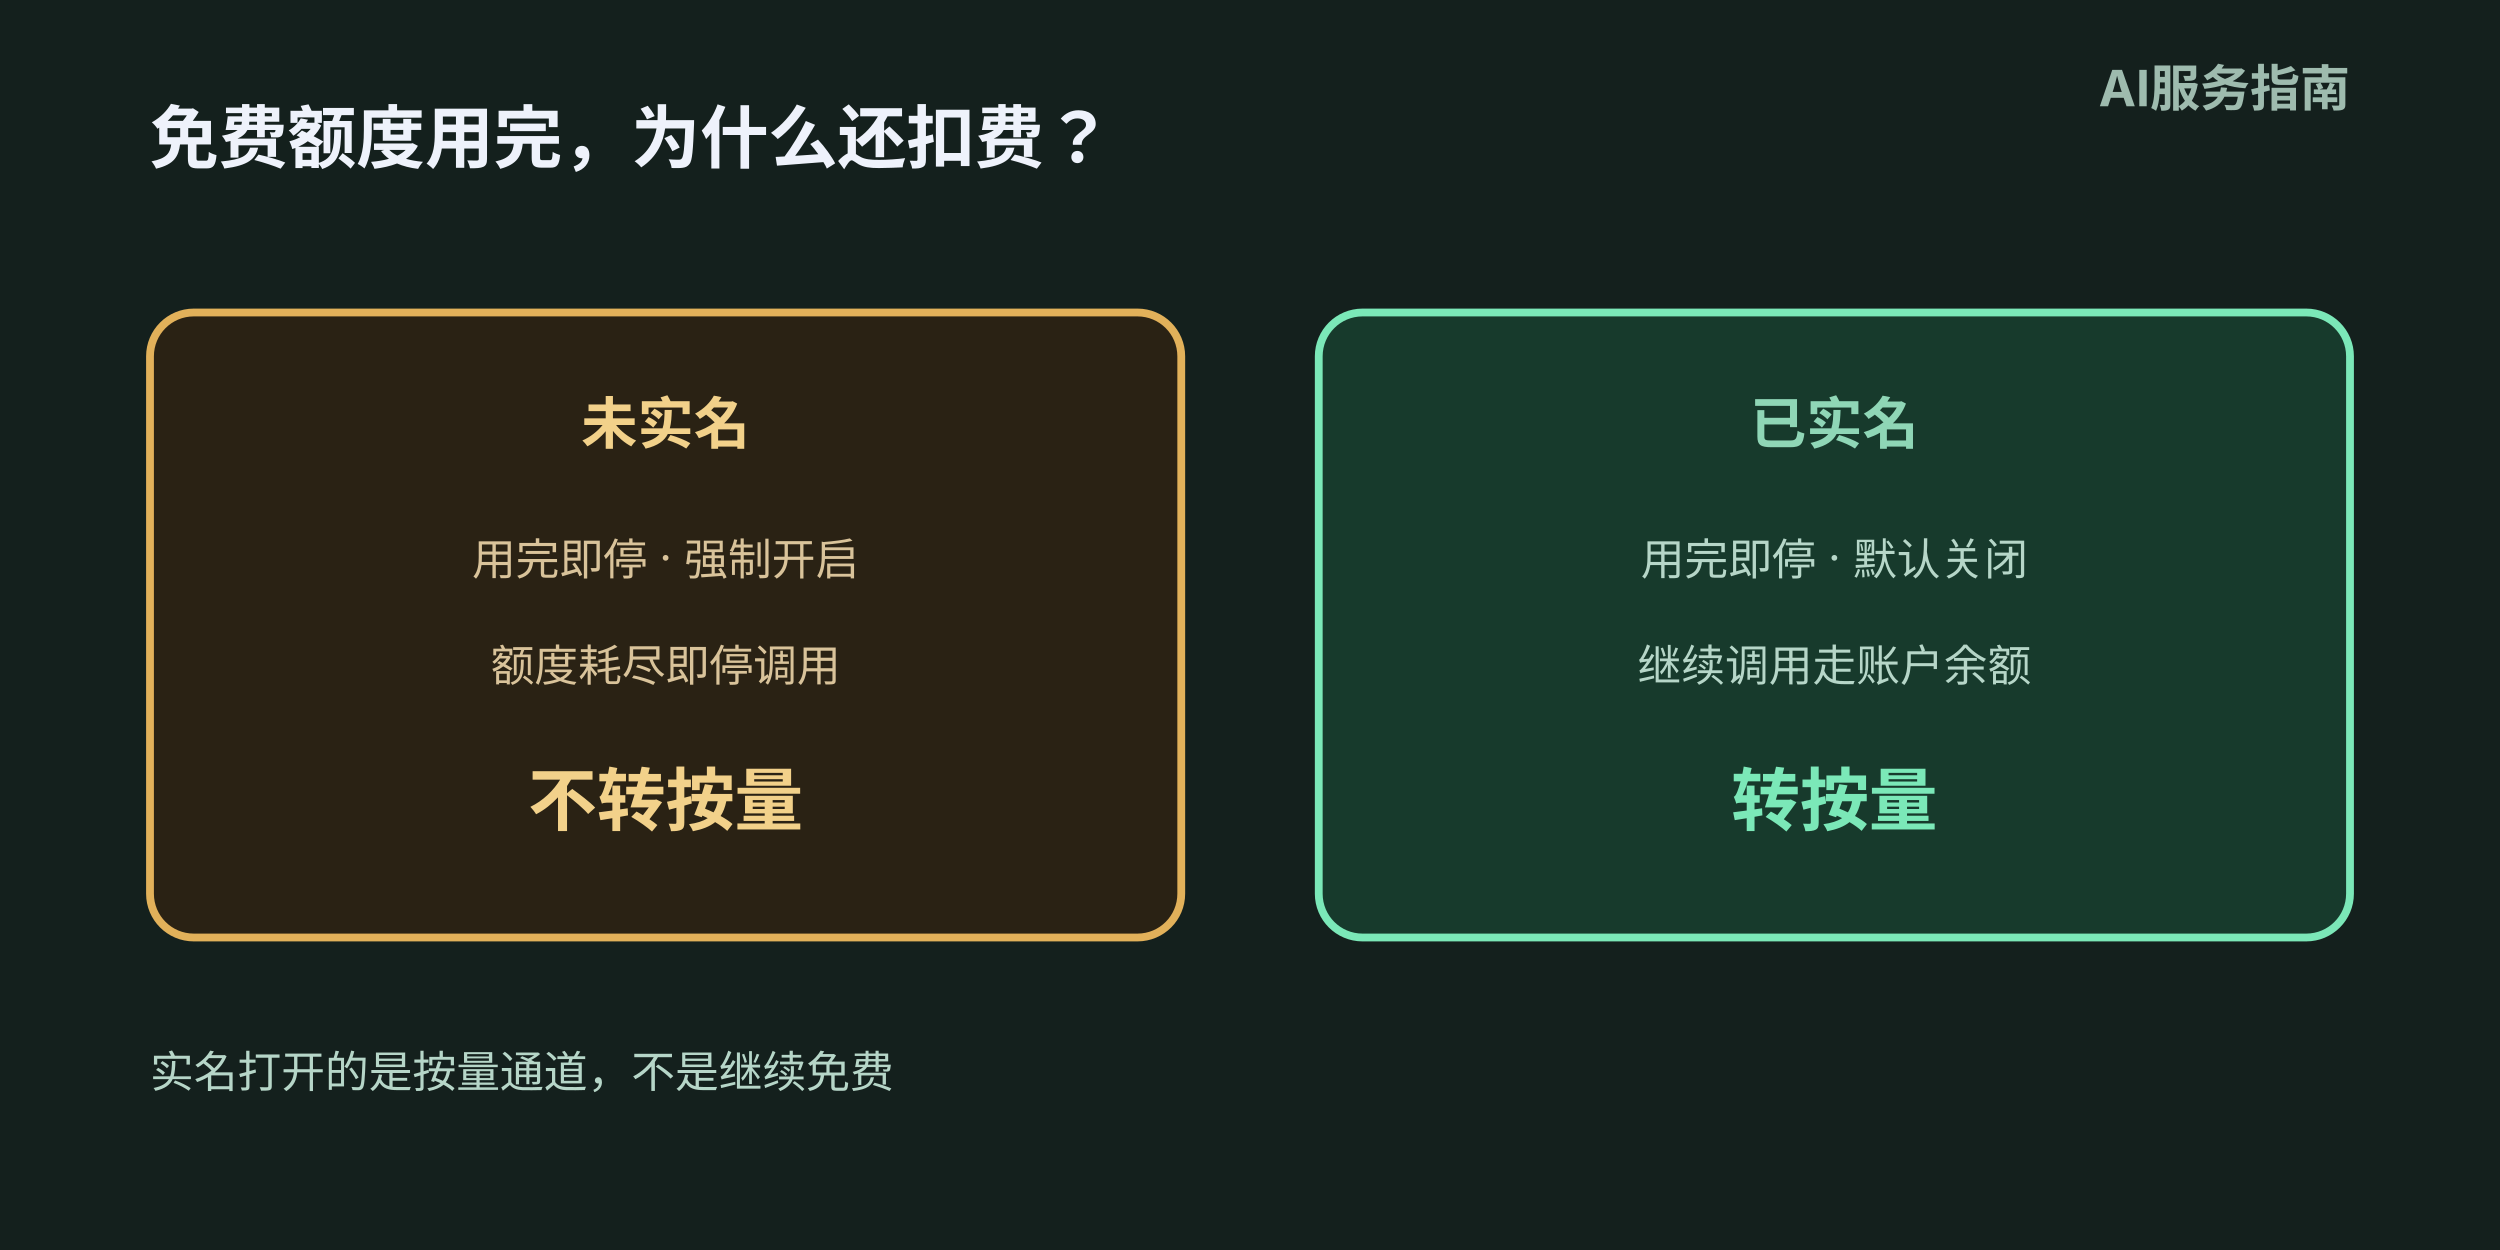
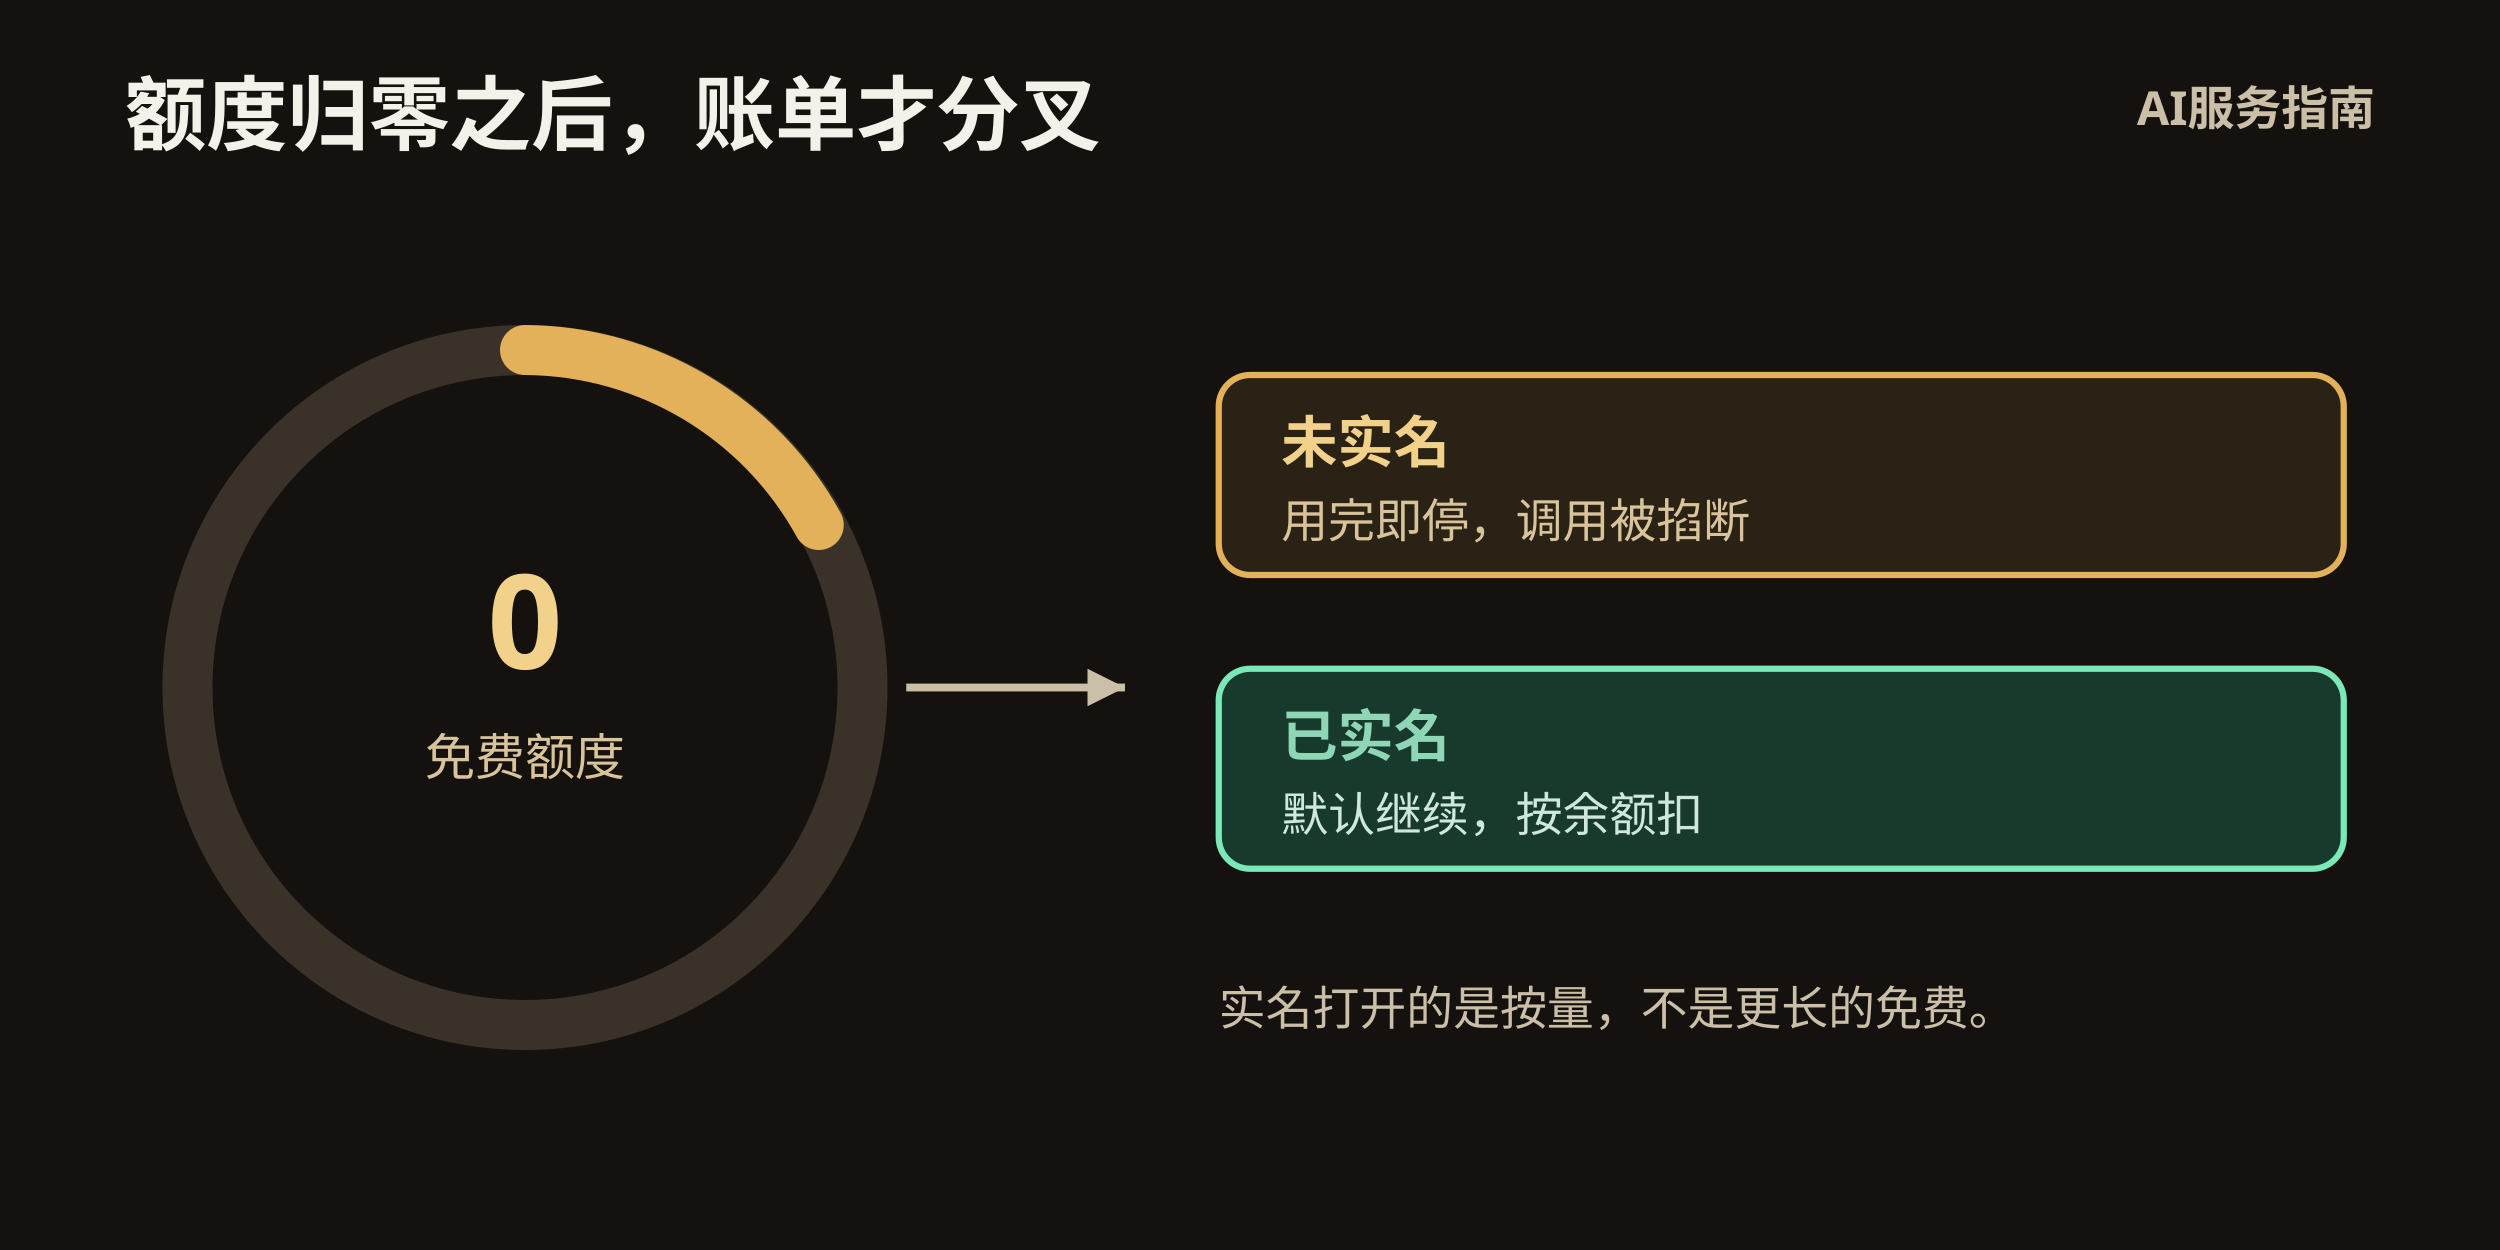
<svg xmlns="http://www.w3.org/2000/svg" viewBox="0 0 800 400" role="img" aria-label="百炼免费额度用尽后，未实名停调用、已实名默认转按量">
-   <rect width="800" height="400" fill="#14201d" />
-   <text x="48" y="52" font-family="-apple-system, 'Segoe UI', sans-serif" font-size="22" font-weight="700" fill="#eef2fb">免费额度用完，为什么还扣费？</text>
-   <g transform="translate(48,100)">
-     <rect x="0" y="0" width="330" height="200" rx="14" fill="#2a2214" stroke="#e2b15a" stroke-width="2.5" />
-     <text x="165" y="42" text-anchor="middle" font-family="-apple-system,'Segoe UI',sans-serif" font-size="18" font-weight="700" fill="#f2d18a">未实名</text>
-     <text x="165" y="84" text-anchor="middle" font-family="-apple-system,'Segoe UI',sans-serif" font-size="14" fill="#d9c39a">用完即停 · 强制开启</text>
-     <text x="165" y="118" text-anchor="middle" font-family="-apple-system,'Segoe UI',sans-serif" font-size="14" fill="#d9c39a">额度耗尽即停调用</text>
-     <text x="165" y="164" text-anchor="middle" font-family="-apple-system,'Segoe UI',sans-serif" font-size="22" font-weight="700" fill="#f2d18a">不转按量</text>
-   </g>
-   <g transform="translate(422,100)">
-     <rect x="0" y="0" width="330" height="200" rx="14" fill="#173a2c" stroke="#7be8b8" stroke-width="2.5" />
-     <text x="165" y="42" text-anchor="middle" font-family="-apple-system,'Segoe UI',sans-serif" font-size="18" font-weight="700" fill="#8fd6b6">已实名</text>
-     <text x="165" y="84" text-anchor="middle" font-family="-apple-system,'Segoe UI',sans-serif" font-size="14" fill="#b6d6c8">用完即停 · 默认关闭</text>
-     <text x="165" y="118" text-anchor="middle" font-family="-apple-system,'Segoe UI',sans-serif" font-size="14" fill="#b6d6c8">继续调用走账户余额</text>
-     <text x="165" y="164" text-anchor="middle" font-family="-apple-system,'Segoe UI',sans-serif" font-size="22" font-weight="700" fill="#7be8b8">转按量</text>
-   </g>
-   <text x="48" y="348" font-family="-apple-system,'Segoe UI',sans-serif" font-size="14" fill="#b6d6c8">实名打开的是按量通道，不是继续免费</text>
-   <text x="752" y="34" text-anchor="end" font-family="-apple-system,'Segoe UI',sans-serif" font-size="16" font-weight="700" fill="#b6d6c8" opacity="0.85">AI服务指南</text>
+   <rect width="800" height="400" fill="#14110e" />
+   <text x="40" y="46" font-family="Segoe UI, Microsoft YaHei, sans-serif" font-size="26" font-weight="700" fill="#f4f0ea">额度归零之后，账单才分叉</text>
+   <text x="760" y="40" text-anchor="end" font-family="Segoe UI, Microsoft YaHei, sans-serif" font-size="15" font-weight="700" fill="#cbbfa8">AI服务指南</text>
+   <circle cx="168" cy="220" r="108" fill="none" stroke="#3a3228" stroke-width="16" />
+   <path d="M168 112 A108 108 0 0 1 262 168" fill="none" stroke="#e2b15a" stroke-width="16" stroke-linecap="round" />
+   <text x="168" y="214" text-anchor="middle" font-family="Segoe UI, Microsoft YaHei, sans-serif" font-size="42" font-weight="700" fill="#f2d18a">0</text>
+   <text x="168" y="248" text-anchor="middle" font-family="Segoe UI, Microsoft YaHei, sans-serif" font-size="16" fill="#d9c39a">免费额度</text>
+   <path d="M290 220 H360" fill="none" stroke="#cbbfa8" stroke-width="2.5" />
+   <polygon points="360,220 348,214 348,226" fill="#cbbfa8" />
+   <rect x="390" y="120" width="360" height="64" rx="10" fill="#2a2214" stroke="#e2b15a" stroke-width="2" />
+   <text x="410" y="148" font-family="Segoe UI, Microsoft YaHei, sans-serif" font-size="18" font-weight="700" fill="#f2d18a">未实名</text>
+   <text x="410" y="172" font-family="Segoe UI, Microsoft YaHei, sans-serif" font-size="15" fill="#d9c39a">用完即停，调用被掐断</text>
+   <rect x="390" y="214" width="360" height="64" rx="10" fill="#173a2c" stroke="#7be8b8" stroke-width="2" />
+   <text x="410" y="242" font-family="Segoe UI, Microsoft YaHei, sans-serif" font-size="18" font-weight="700" fill="#8fd6b6">已实名</text>
+   <text x="410" y="266" font-family="Segoe UI, Microsoft YaHei, sans-serif" font-size="15" fill="#cfe8dc">默认继续，按余额扣</text>
+   <text x="390" y="328" font-family="Segoe UI, Microsoft YaHei, sans-serif" font-size="15" fill="#cbbfa8">实名打开的是按量，不是更长的免费。</text>
</svg>
